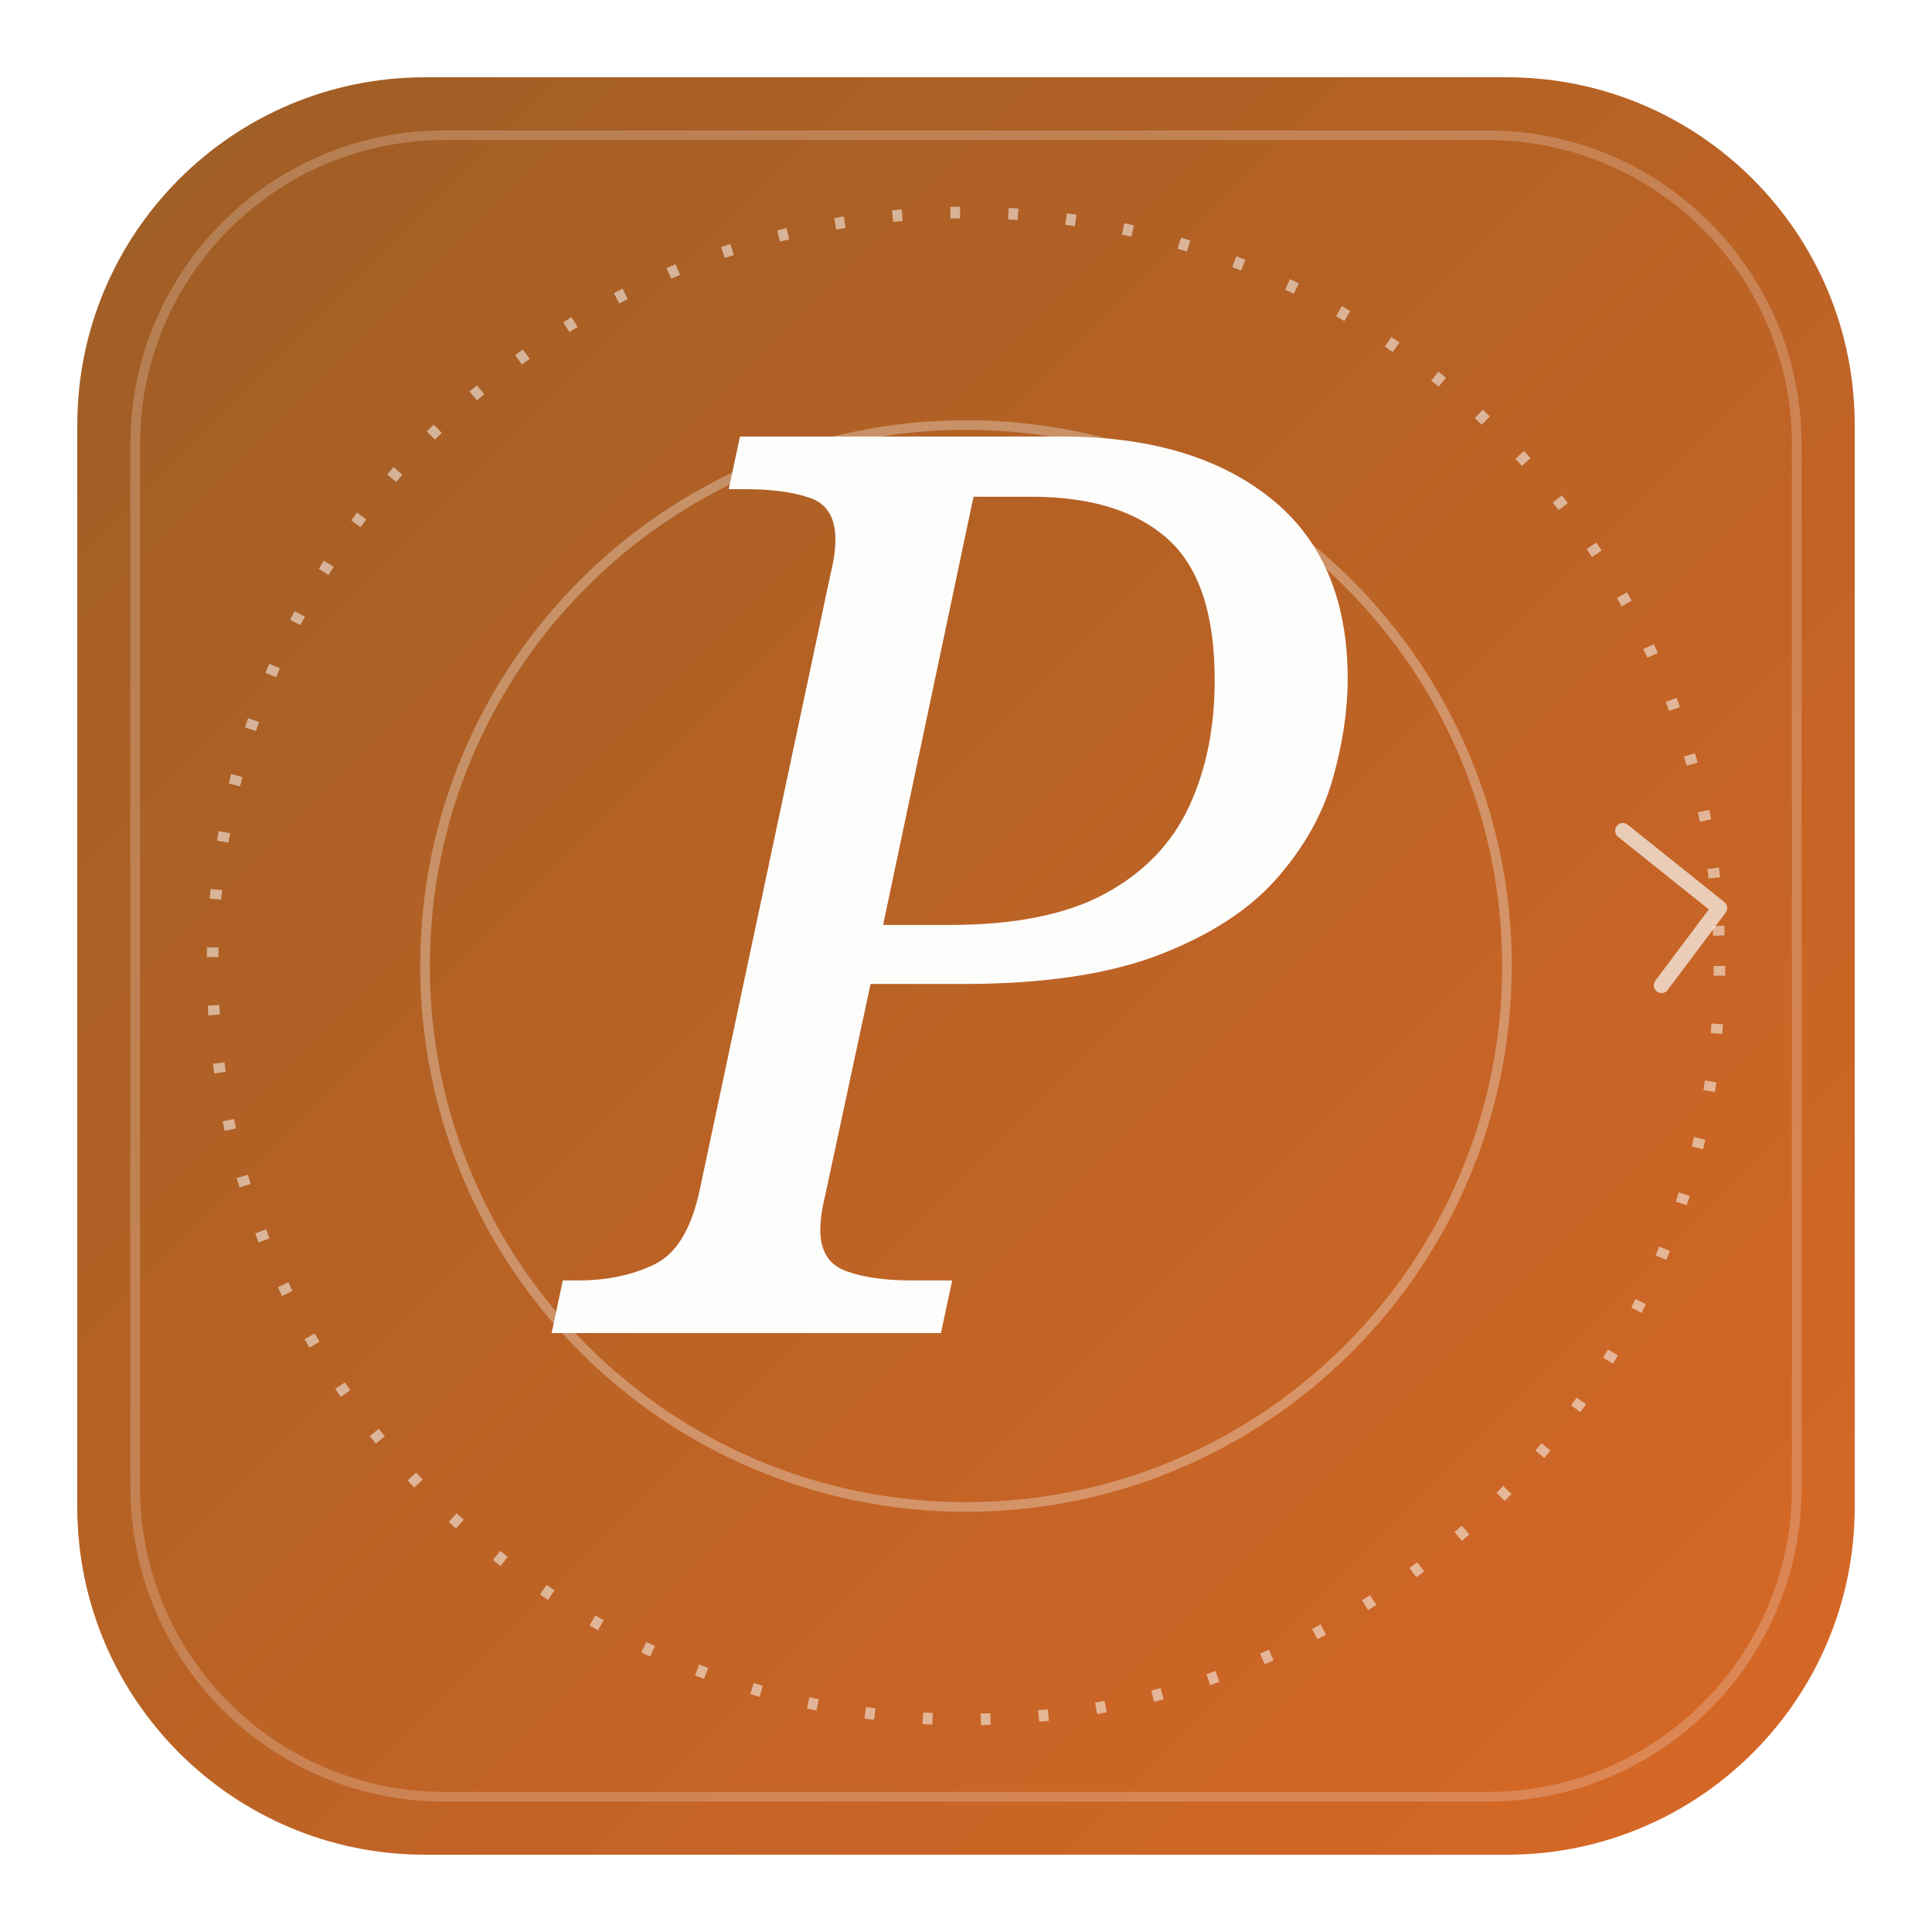
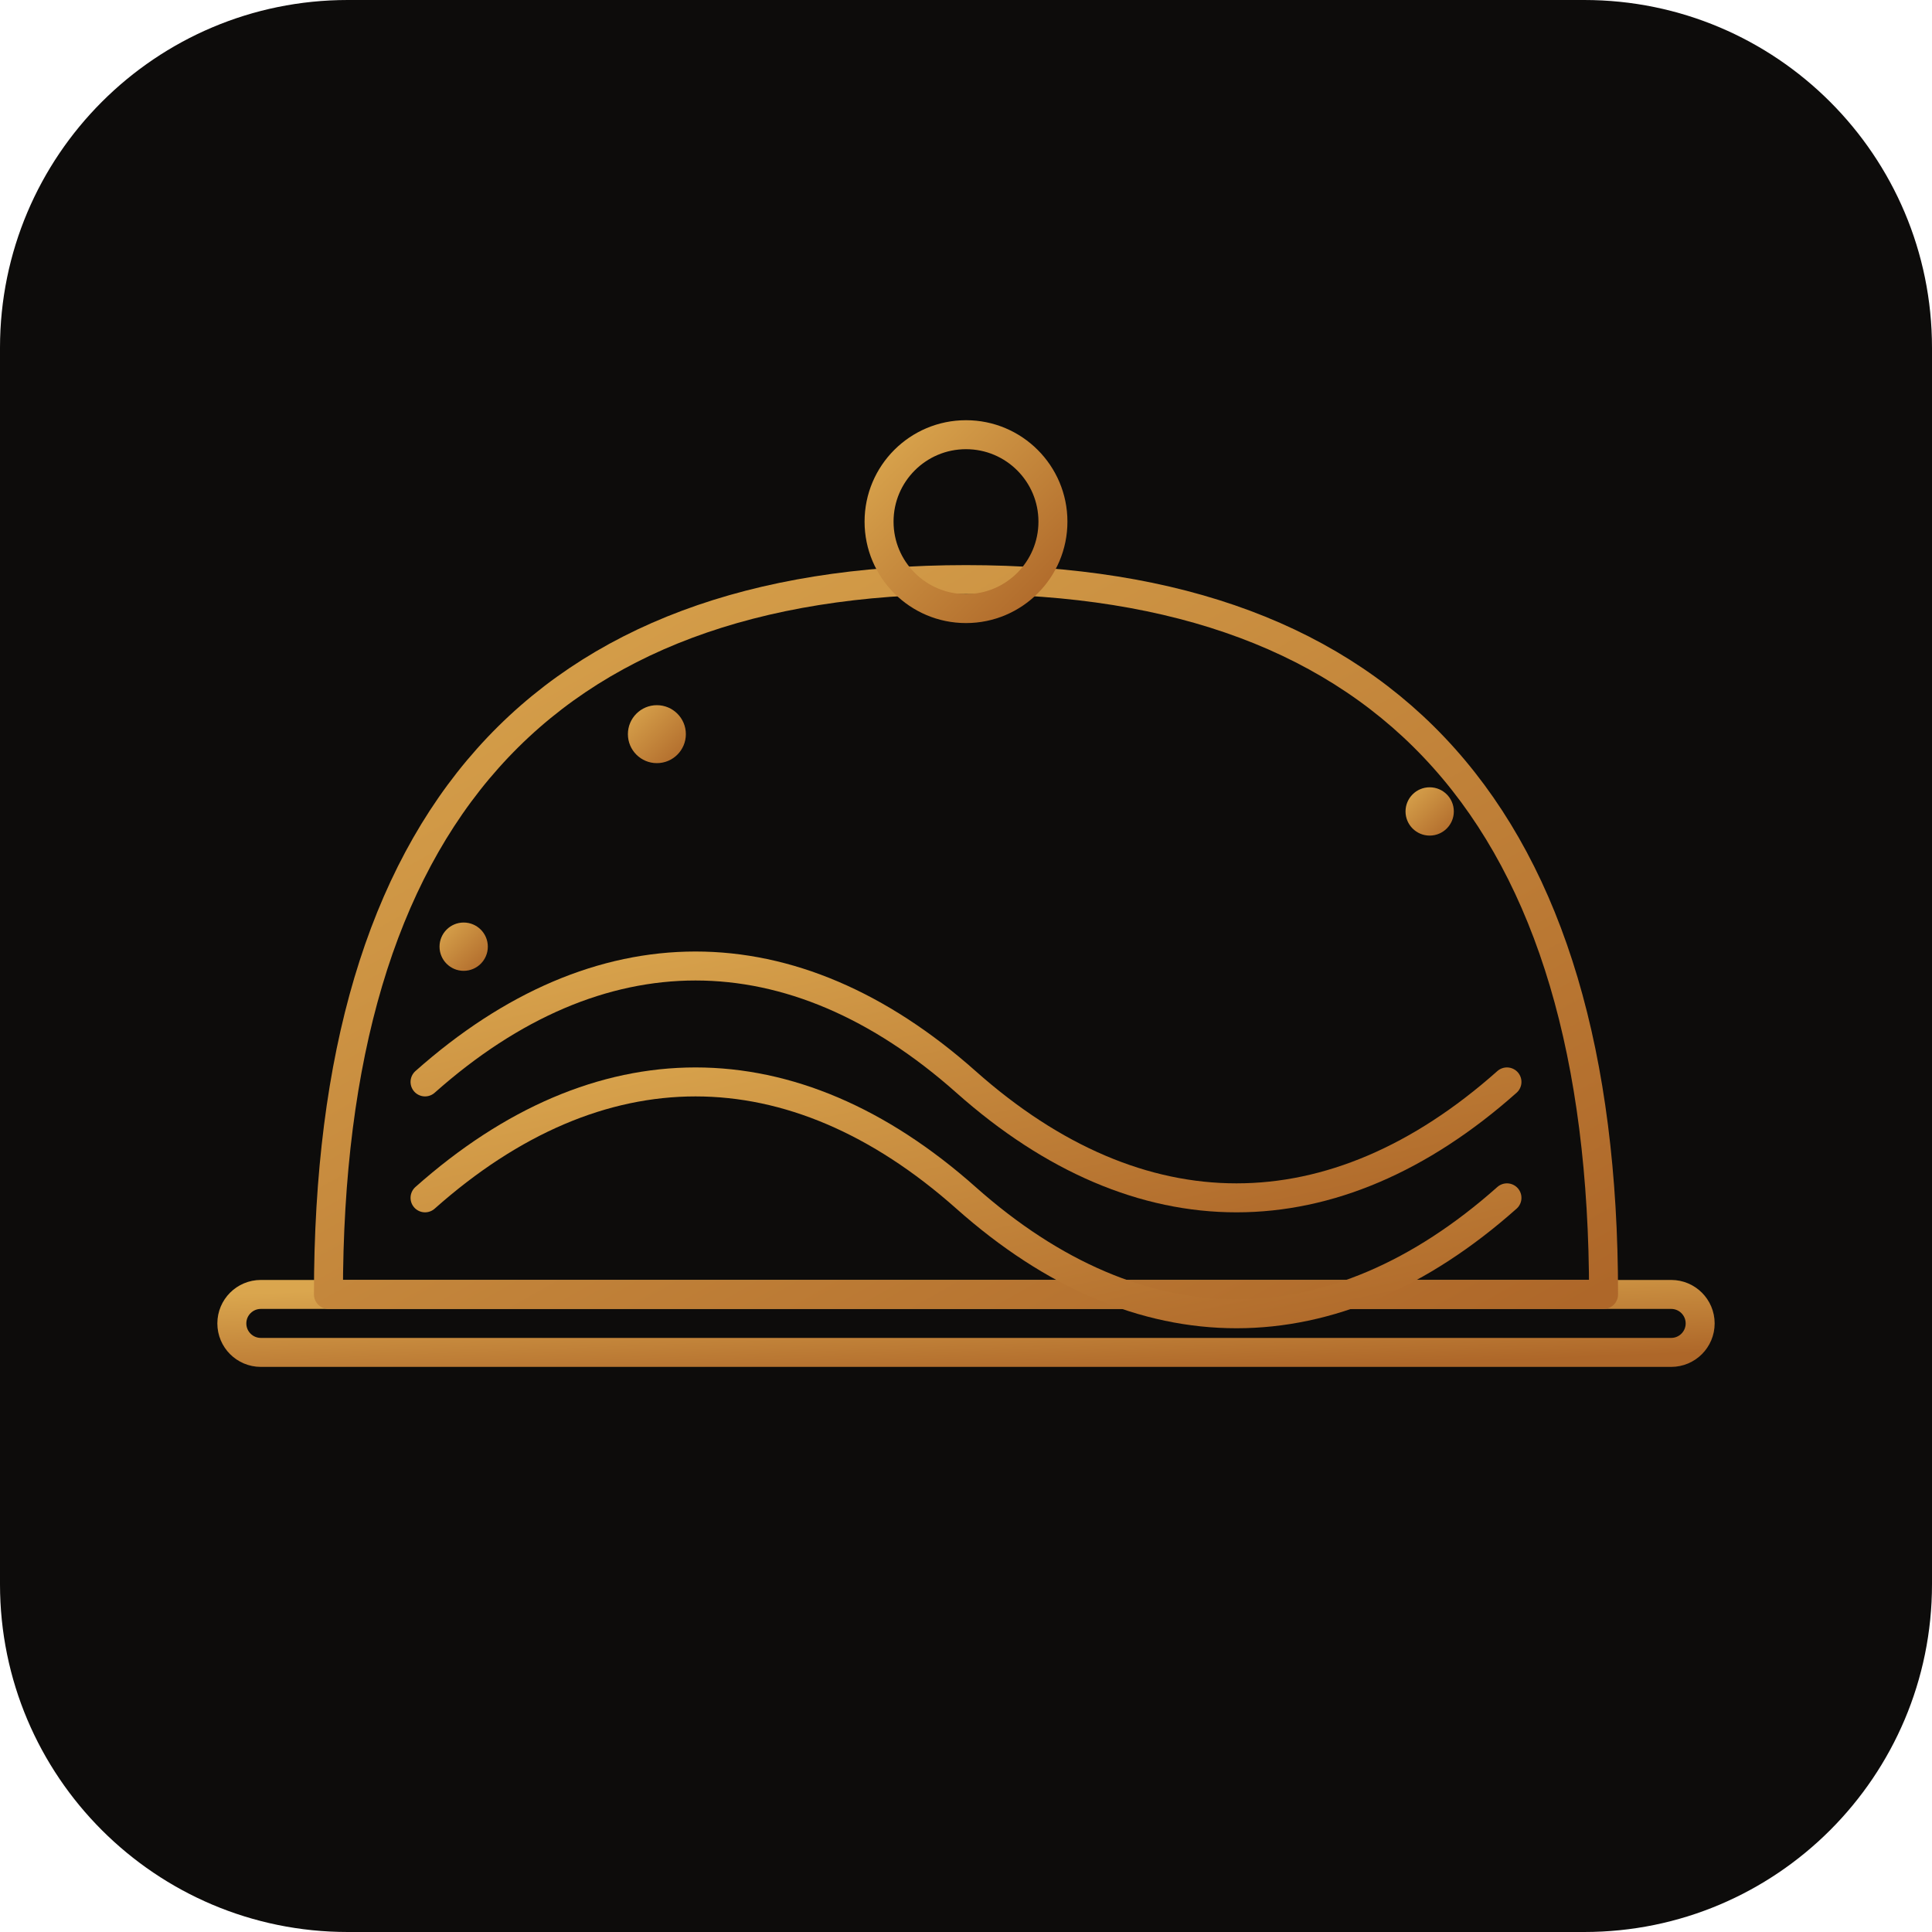
<svg xmlns="http://www.w3.org/2000/svg" viewBox="0 0 200 200" width="200" height="200">
  <defs>
-     <linearGradient id="mn-bronze" x1="0" y1="0" x2="1" y2="1">
-       <stop offset="0" stop-color="hsl(28, 62%, 38%)" />
-       <stop offset="1" stop-color="hsl(22, 70%, 50%)" />
+     <linearGradient id="mn-gold" x1="0" y1="0" x2="1" y2="1">
+       <stop offset="0" stop-color="hsl(38,65%,58%)" />
+       <stop offset="1" stop-color="hsl(28,62%,42%)" />
    </linearGradient>
  </defs>
-   <rect x="8" y="8" width="184" height="184" rx="36" fill="url(#mn-bronze)" />
-   <rect x="14" y="14" width="172" height="172" rx="32" fill="none" stroke="hsl(38, 30%, 97%)" stroke-width="1" opacity="0.22" />
-   <circle cx="100" cy="100" r="78" fill="none" stroke="hsl(38,30%,97%)" stroke-width="1.2" stroke-dasharray="1 5" opacity="0.55" />
-   <circle cx="100" cy="100" r="56" fill="none" stroke="hsl(38,30%,97%)" stroke-width="1" opacity="0.32" />
-   <text x="100" y="138" text-anchor="middle" font-family="Cormorant Garamond, Georgia, serif" font-style="italic" font-weight="500" font-size="130" fill="hsl(38, 32%, 99%)" letter-spacing="-0.04em">P</text>
-   <path d="M 168 86 L 178 94 L 172 102" fill="none" stroke="hsl(38,30%,97%)" stroke-width="1.6" stroke-linecap="round" stroke-linejoin="round" opacity="0.7" />
+   <rect width="200" height="200" rx="36" fill="#0d0c0b" />
+   <rect x="24" y="134" width="152" height="6" rx="3" fill="none" stroke="url(#mn-gold)" stroke-width="3" stroke-linecap="round" />
+   <line x1="30" y1="134" x2="170" y2="134" stroke="url(#mn-gold)" stroke-width="3" stroke-linecap="round" />
+   <path d="M 34 134 Q 34 60 100 60 Q 166 60 166 134 Z" fill="none" stroke="url(#mn-gold)" stroke-width="3" stroke-linejoin="round" />
+   <circle cx="100" cy="54" r="9" fill="none" stroke="url(#mn-gold)" stroke-width="3" />
+   <path d="M 44 112 C 62 96, 82 96, 100 112 C 118 128, 138 128, 156 112" fill="none" stroke="url(#mn-gold)" stroke-width="3" stroke-linecap="round" />
+   <path d="M 44 124 C 62 108, 82 108, 100 124 C 118 140, 138 140, 156 124" fill="none" stroke="url(#mn-gold)" stroke-width="3" stroke-linecap="round" />
+   <circle cx="68" cy="76" r="3" fill="url(#mn-gold)" />
+   <circle cx="48" cy="98" r="2.5" fill="url(#mn-gold)" />
+   <circle cx="148" cy="84" r="2.5" fill="url(#mn-gold)" />
</svg>
